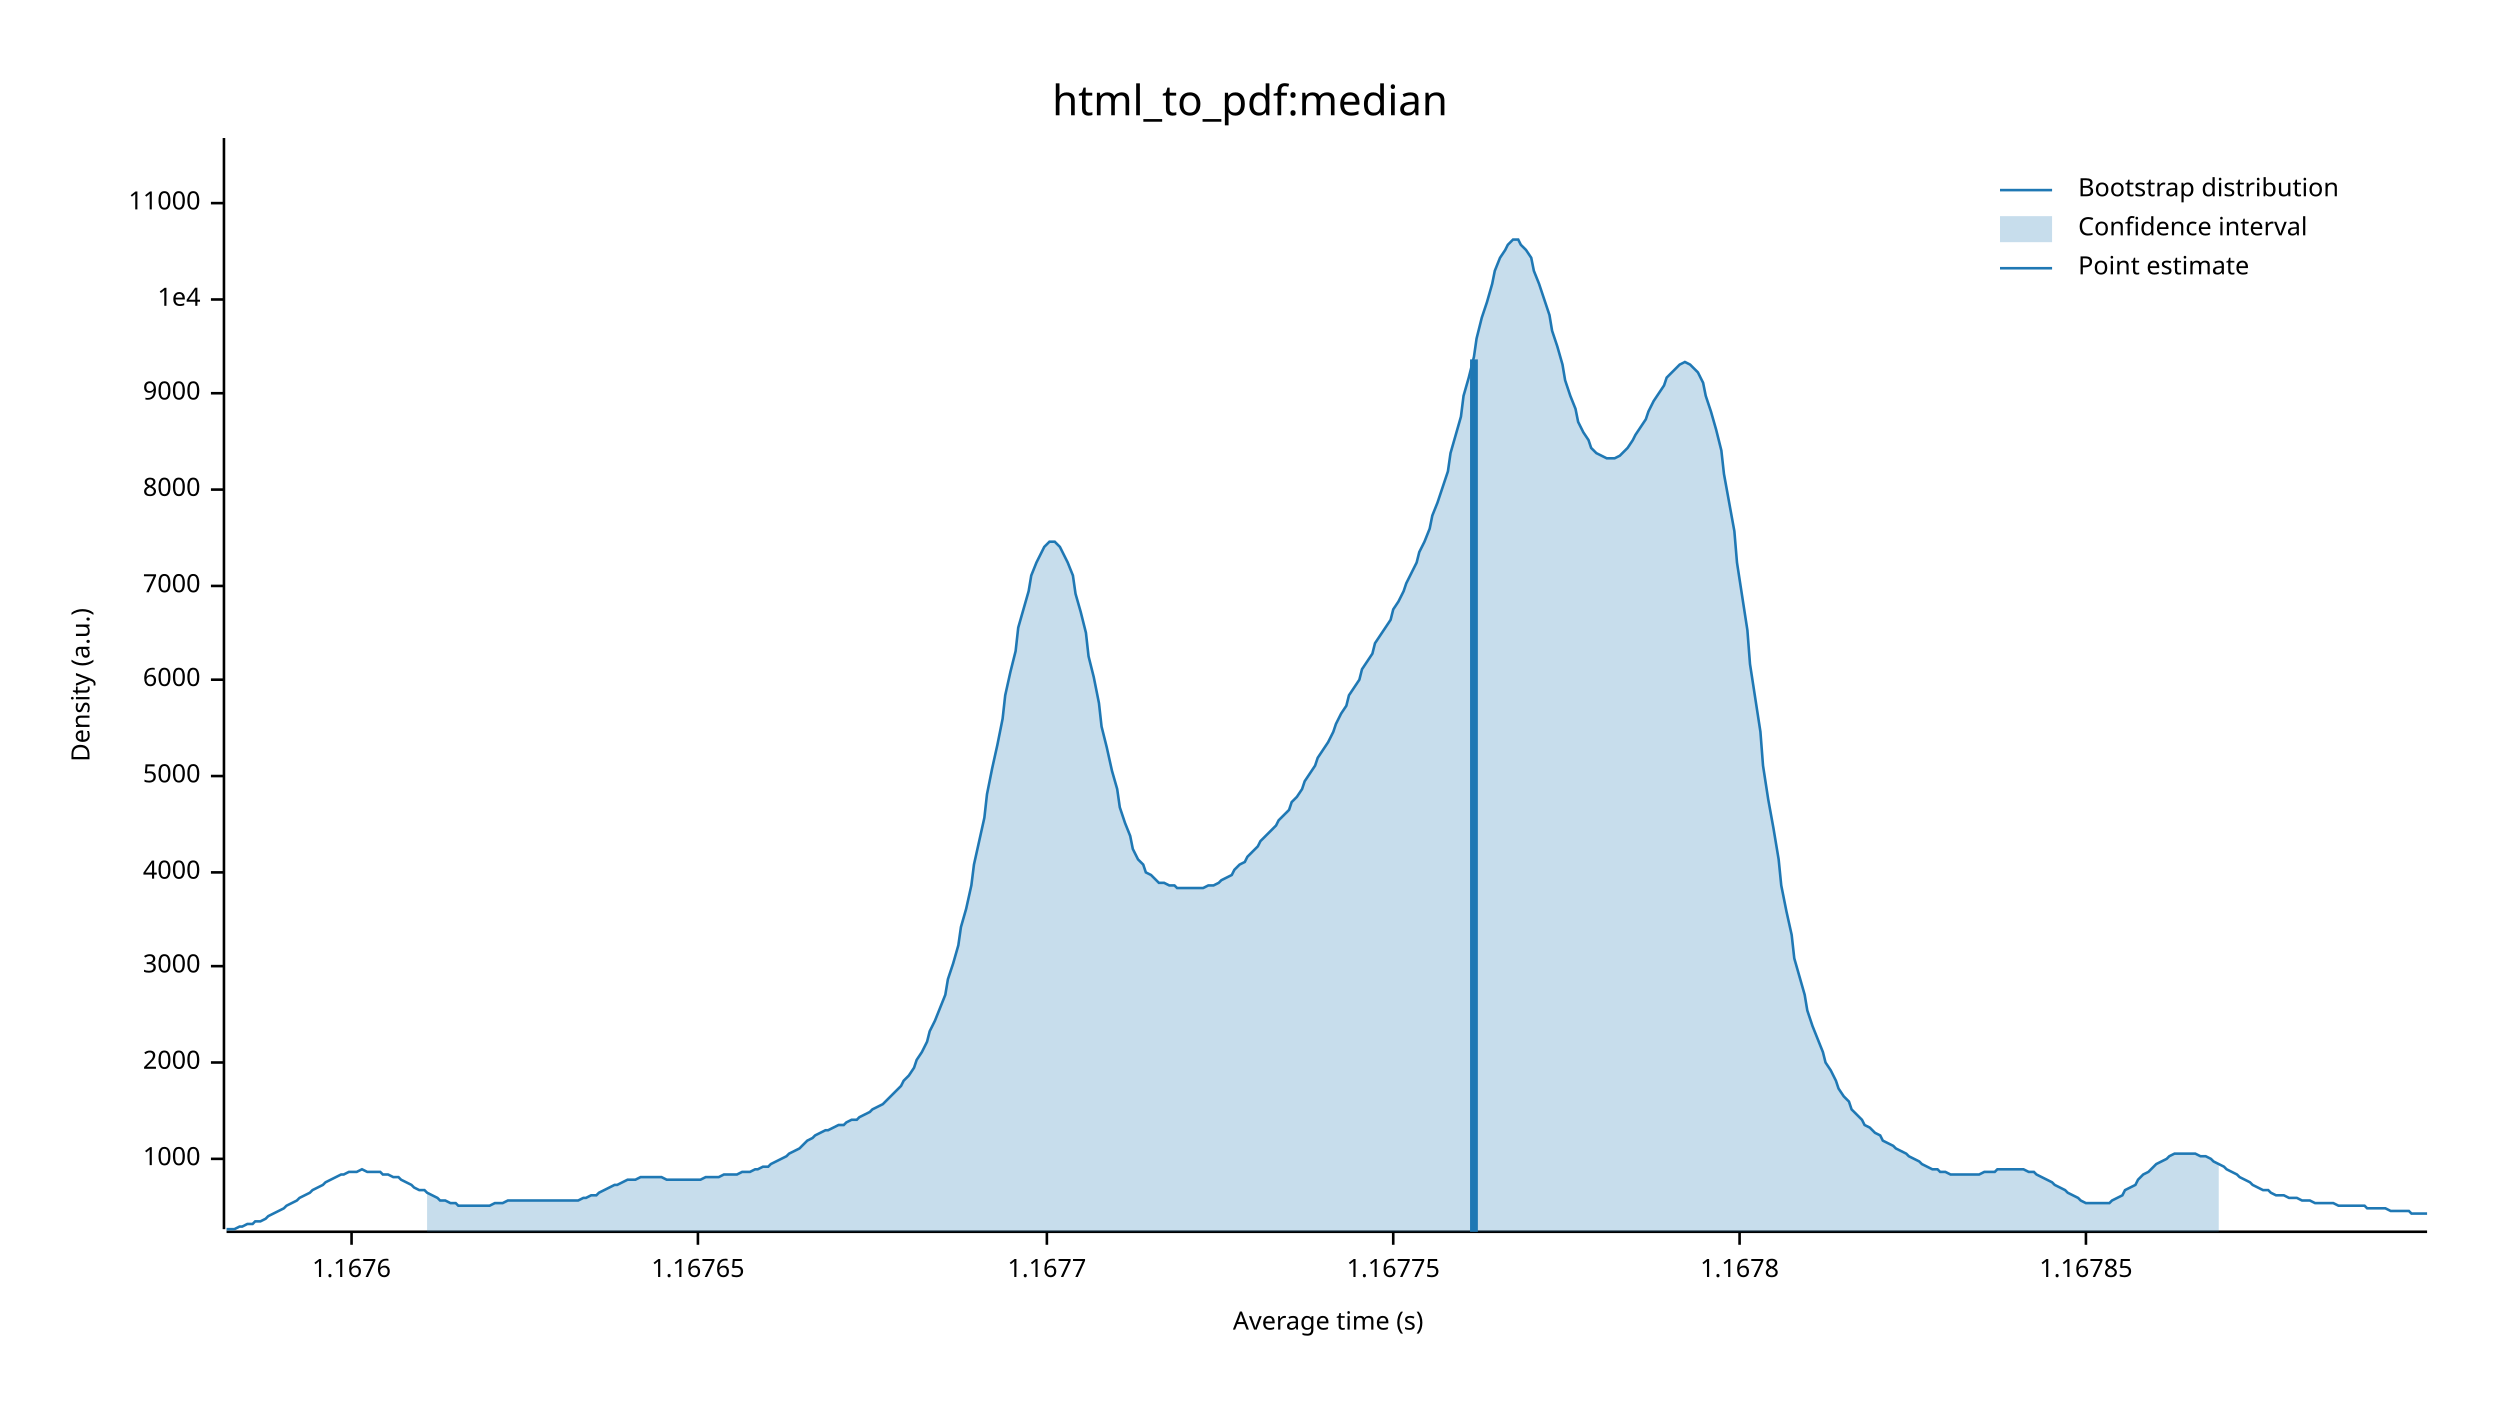
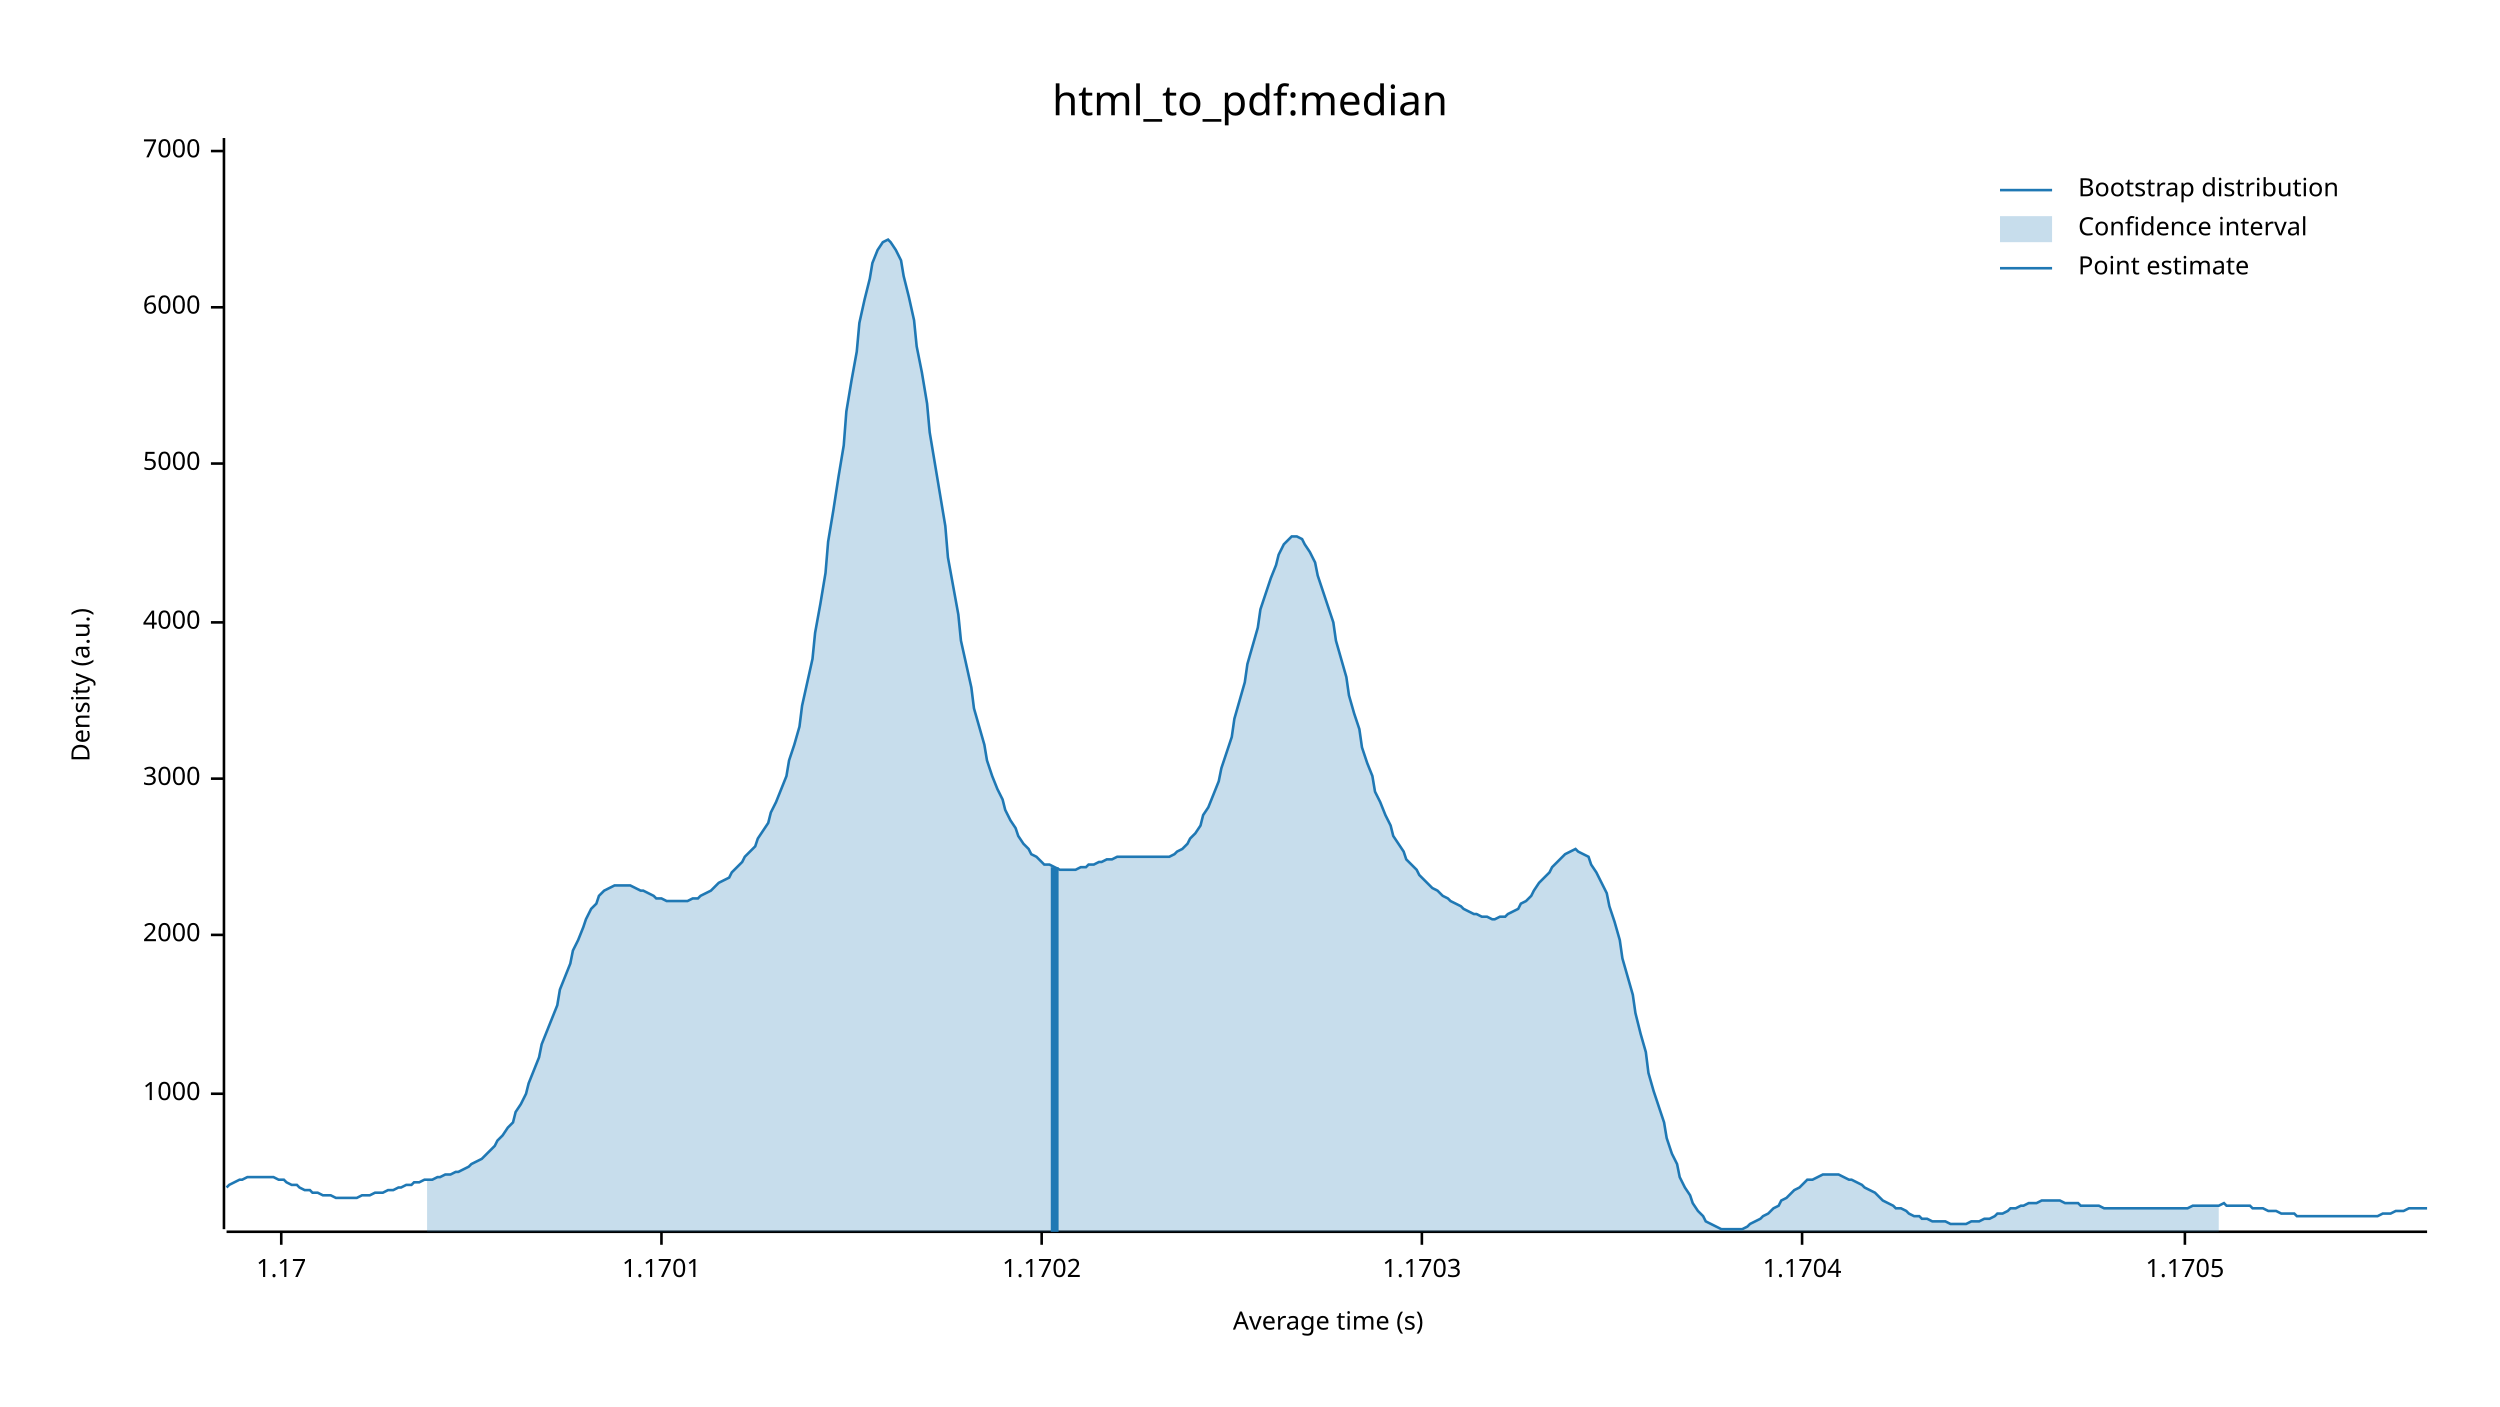
<svg xmlns="http://www.w3.org/2000/svg" width="960" height="540" viewBox="0 0 960 540">
  <text x="480" y="32" dy="0.76em" text-anchor="middle" font-family="sans-serif" font-size="16.129" opacity="1" fill="#000000">
html_to_pdf:median
</text>
  <text x="27" y="263" dy="0.76em" text-anchor="middle" font-family="sans-serif" font-size="9.677" opacity="1" fill="#000000" transform="rotate(270, 27, 263)">
Density (a.u.)
</text>
  <text x="510" y="513" dy="-0.5ex" text-anchor="middle" font-family="sans-serif" font-size="9.677" opacity="1" fill="#000000">
Average time (s)
</text>
  <polyline fill="none" opacity="1" stroke="#000000" stroke-width="1" points="86,53 86,472 " />
-   <text x="77" y="445" dy="0.5ex" text-anchor="end" font-family="sans-serif" font-size="9.677" opacity="1" fill="#000000">
+   <text x="77" y="420" dy="0.5ex" text-anchor="end" font-family="sans-serif" font-size="9.677" opacity="1" fill="#000000">
1000
</text>
-   <polyline fill="none" opacity="1" stroke="#000000" stroke-width="1" points="81,445 86,445 " />
-   <text x="77" y="408" dy="0.5ex" text-anchor="end" font-family="sans-serif" font-size="9.677" opacity="1" fill="#000000">
+   <polyline fill="none" opacity="1" stroke="#000000" stroke-width="1" points="81,420 86,420 " />
+   <text x="77" y="359" dy="0.5ex" text-anchor="end" font-family="sans-serif" font-size="9.677" opacity="1" fill="#000000">
2000
</text>
-   <polyline fill="none" opacity="1" stroke="#000000" stroke-width="1" points="81,408 86,408 " />
-   <text x="77" y="371" dy="0.5ex" text-anchor="end" font-family="sans-serif" font-size="9.677" opacity="1" fill="#000000">
+   <polyline fill="none" opacity="1" stroke="#000000" stroke-width="1" points="81,359 86,359 " />
+   <text x="77" y="299" dy="0.5ex" text-anchor="end" font-family="sans-serif" font-size="9.677" opacity="1" fill="#000000">
3000
</text>
-   <polyline fill="none" opacity="1" stroke="#000000" stroke-width="1" points="81,371 86,371 " />
-   <text x="77" y="335" dy="0.5ex" text-anchor="end" font-family="sans-serif" font-size="9.677" opacity="1" fill="#000000">
+   <polyline fill="none" opacity="1" stroke="#000000" stroke-width="1" points="81,299 86,299 " />
+   <text x="77" y="239" dy="0.5ex" text-anchor="end" font-family="sans-serif" font-size="9.677" opacity="1" fill="#000000">
4000
</text>
-   <polyline fill="none" opacity="1" stroke="#000000" stroke-width="1" points="81,335 86,335 " />
-   <text x="77" y="298" dy="0.5ex" text-anchor="end" font-family="sans-serif" font-size="9.677" opacity="1" fill="#000000">
+   <polyline fill="none" opacity="1" stroke="#000000" stroke-width="1" points="81,239 86,239 " />
+   <text x="77" y="178" dy="0.5ex" text-anchor="end" font-family="sans-serif" font-size="9.677" opacity="1" fill="#000000">
5000
</text>
-   <polyline fill="none" opacity="1" stroke="#000000" stroke-width="1" points="81,298 86,298 " />
-   <text x="77" y="261" dy="0.5ex" text-anchor="end" font-family="sans-serif" font-size="9.677" opacity="1" fill="#000000">
+   <polyline fill="none" opacity="1" stroke="#000000" stroke-width="1" points="81,178 86,178 " />
+   <text x="77" y="118" dy="0.5ex" text-anchor="end" font-family="sans-serif" font-size="9.677" opacity="1" fill="#000000">
6000
</text>
-   <polyline fill="none" opacity="1" stroke="#000000" stroke-width="1" points="81,261 86,261 " />
-   <text x="77" y="225" dy="0.5ex" text-anchor="end" font-family="sans-serif" font-size="9.677" opacity="1" fill="#000000">
+   <polyline fill="none" opacity="1" stroke="#000000" stroke-width="1" points="81,118 86,118 " />
+   <text x="77" y="58" dy="0.5ex" text-anchor="end" font-family="sans-serif" font-size="9.677" opacity="1" fill="#000000">
7000
</text>
-   <polyline fill="none" opacity="1" stroke="#000000" stroke-width="1" points="81,225 86,225 " />
-   <text x="77" y="188" dy="0.5ex" text-anchor="end" font-family="sans-serif" font-size="9.677" opacity="1" fill="#000000">
- 8000
+   <polyline fill="none" opacity="1" stroke="#000000" stroke-width="1" points="81,58 86,58 " />
+   <polyline fill="none" opacity="1" stroke="#000000" stroke-width="1" points="87,473 932,473 " />
+   <text x="108" y="483" dy="0.76em" text-anchor="middle" font-family="sans-serif" font-size="9.677" opacity="1" fill="#000000">
+ 1.17
</text>
-   <polyline fill="none" opacity="1" stroke="#000000" stroke-width="1" points="81,188 86,188 " />
-   <text x="77" y="151" dy="0.5ex" text-anchor="end" font-family="sans-serif" font-size="9.677" opacity="1" fill="#000000">
- 9000
+   <polyline fill="none" opacity="1" stroke="#000000" stroke-width="1" points="108,473 108,478 " />
+   <text x="254" y="483" dy="0.76em" text-anchor="middle" font-family="sans-serif" font-size="9.677" opacity="1" fill="#000000">
+ 1.1701
</text>
-   <polyline fill="none" opacity="1" stroke="#000000" stroke-width="1" points="81,151 86,151 " />
-   <text x="77" y="115" dy="0.5ex" text-anchor="end" font-family="sans-serif" font-size="9.677" opacity="1" fill="#000000">
- 1e4
+   <polyline fill="none" opacity="1" stroke="#000000" stroke-width="1" points="254,473 254,478 " />
+   <text x="400" y="483" dy="0.76em" text-anchor="middle" font-family="sans-serif" font-size="9.677" opacity="1" fill="#000000">
+ 1.1702
</text>
-   <polyline fill="none" opacity="1" stroke="#000000" stroke-width="1" points="81,115 86,115 " />
-   <text x="77" y="78" dy="0.5ex" text-anchor="end" font-family="sans-serif" font-size="9.677" opacity="1" fill="#000000">
- 11000
+   <polyline fill="none" opacity="1" stroke="#000000" stroke-width="1" points="400,473 400,478 " />
+   <text x="546" y="483" dy="0.76em" text-anchor="middle" font-family="sans-serif" font-size="9.677" opacity="1" fill="#000000">
+ 1.1703
</text>
-   <polyline fill="none" opacity="1" stroke="#000000" stroke-width="1" points="81,78 86,78 " />
-   <polyline fill="none" opacity="1" stroke="#000000" stroke-width="1" points="87,473 932,473 " />
-   <text x="135" y="483" dy="0.76em" text-anchor="middle" font-family="sans-serif" font-size="9.677" opacity="1" fill="#000000">
- 1.1676
+   <polyline fill="none" opacity="1" stroke="#000000" stroke-width="1" points="546,473 546,478 " />
+   <text x="692" y="483" dy="0.76em" text-anchor="middle" font-family="sans-serif" font-size="9.677" opacity="1" fill="#000000">
+ 1.1704
</text>
-   <polyline fill="none" opacity="1" stroke="#000000" stroke-width="1" points="135,473 135,478 " />
-   <text x="268" y="483" dy="0.76em" text-anchor="middle" font-family="sans-serif" font-size="9.677" opacity="1" fill="#000000">
- 1.16765
+   <polyline fill="none" opacity="1" stroke="#000000" stroke-width="1" points="692,473 692,478 " />
+   <text x="839" y="483" dy="0.76em" text-anchor="middle" font-family="sans-serif" font-size="9.677" opacity="1" fill="#000000">
+ 1.1705
</text>
-   <polyline fill="none" opacity="1" stroke="#000000" stroke-width="1" points="268,473 268,478 " />
-   <text x="402" y="483" dy="0.76em" text-anchor="middle" font-family="sans-serif" font-size="9.677" opacity="1" fill="#000000">
- 1.1677
- </text>
-   <polyline fill="none" opacity="1" stroke="#000000" stroke-width="1" points="402,473 402,478 " />
-   <text x="535" y="483" dy="0.76em" text-anchor="middle" font-family="sans-serif" font-size="9.677" opacity="1" fill="#000000">
- 1.16775
- </text>
-   <polyline fill="none" opacity="1" stroke="#000000" stroke-width="1" points="535,473 535,478 " />
-   <text x="668" y="483" dy="0.76em" text-anchor="middle" font-family="sans-serif" font-size="9.677" opacity="1" fill="#000000">
- 1.1678
- </text>
-   <polyline fill="none" opacity="1" stroke="#000000" stroke-width="1" points="668,473 668,478 " />
-   <text x="801" y="483" dy="0.76em" text-anchor="middle" font-family="sans-serif" font-size="9.677" opacity="1" fill="#000000">
- 1.16785
- </text>
-   <polyline fill="none" opacity="1" stroke="#000000" stroke-width="1" points="801,473 801,478 " />
-   <polyline fill="none" opacity="1" stroke="#1F78B4" stroke-width="1" points="87,472 88,472 90,472 92,471 93,471 95,470 97,470 98,469 100,469 102,468 103,467 105,466 107,465 109,464 110,463 112,462 114,461 115,460 117,459 119,458 120,457 122,456 124,455 125,454 127,453 129,452 131,451 132,451 134,450 136,450 137,450 139,449 141,450 142,450 144,450 146,450 147,451 149,451 151,452 153,452 154,453 156,454 158,455 159,456 161,457 163,457 164,458 166,459 168,460 169,461 171,461 173,462 175,462 176,463 178,463 180,463 181,463 183,463 185,463 186,463 188,463 190,462 191,462 193,462 195,461 197,461 198,461 200,461 202,461 203,461 205,461 207,461 208,461 210,461 212,461 214,461 215,461 217,461 219,461 220,461 222,461 224,460 225,460 227,459 229,459 230,458 232,457 234,456 236,455 237,455 239,454 241,453 242,453 244,453 246,452 247,452 249,452 251,452 252,452 254,452 256,453 258,453 259,453 261,453 263,453 264,453 266,453 268,453 269,453 271,452 273,452 274,452 276,452 278,451 280,451 281,451 283,451 285,450 286,450 288,450 290,449 291,449 293,448 295,448 296,447 298,446 300,445 302,444 303,443 305,442 307,441 308,440 310,438 312,437 313,436 315,435 317,434 318,434 320,433 322,432 324,432 325,431 327,430 329,430 330,429 332,428 334,427 335,426 337,425 339,424 341,422 342,421 344,419 346,417 347,415 349,413 351,410 352,407 354,404 356,400 357,396 359,392 361,387 363,382 364,376 366,370 368,363 369,356 371,349 373,340 374,332 376,323 378,314 379,305 381,295 383,286 385,276 386,267 388,258 390,250 391,241 393,234 395,227 396,221 398,216 400,212 401,210 403,208 405,208 407,210 408,212 410,216 412,221 413,228 415,235 417,243 418,252 420,260 422,270 423,279 425,287 427,296 429,303 430,310 432,316 434,321 435,326 437,330 439,332 440,335 442,336 444,338 445,339 447,339 449,340 451,340 452,341 454,341 456,341 457,341 459,341 461,341 462,341 464,340 466,340 468,339 469,338 471,337 473,336 474,334 476,332 478,331 479,329 481,327 483,325 484,323 486,321 488,319 490,317 491,315 493,313 495,311 496,308 498,306 500,303 501,300 503,297 505,294 506,291 508,288 510,285 512,281 513,278 515,274 517,271 518,267 520,264 522,261 523,257 525,254 527,251 528,247 530,244 532,241 534,238 535,234 537,231 539,227 540,224 542,220 544,216 545,212 547,208 549,203 550,198 552,193 554,187 556,181 557,174 559,167 561,160 562,152 564,145 566,137 567,130 569,122 571,116 573,109 574,104 576,99 578,96 579,94 581,92 583,92 584,94 586,96 588,99 589,104 591,109 593,115 595,121 596,127 598,133 600,140 601,146 603,152 605,157 606,162 608,166 610,169 611,172 613,174 615,175 617,176 618,176 620,176 622,175 623,174 625,172 627,169 628,167 630,164 632,161 633,158 635,154 637,151 639,148 640,145 642,143 644,141 645,140 647,139 649,140 650,141 652,143 654,147 655,152 657,158 659,165 661,173 662,182 664,193 666,204 667,216 669,229 671,242 672,255 674,268 676,281 677,294 679,307 681,318 683,330 684,340 686,350 688,359 689,368 691,375 693,382 694,388 696,394 698,399 700,404 701,408 703,411 705,415 706,418 708,421 710,423 711,426 713,428 715,430 716,432 718,433 720,435 722,436 723,438 725,439 727,440 728,441 730,442 732,443 733,444 735,445 737,446 738,447 740,448 742,449 744,449 745,450 747,450 749,451 750,451 752,451 754,451 755,451 757,451 759,451 760,451 762,450 764,450 766,450 767,449 769,449 771,449 772,449 774,449 776,449 777,449 779,450 781,450 782,451 784,452 786,453 788,454 789,455 791,456 793,457 794,458 796,459 798,460 799,461 801,462 803,462 804,462 806,462 808,462 810,462 811,461 813,460 815,459 816,457 818,456 820,455 821,453 823,451 825,450 827,448 828,447 830,446 832,445 833,444 835,443 837,443 838,443 840,443 842,443 843,443 845,444 847,444 849,445 850,446 852,447 854,448 855,449 857,450 859,451 860,452 862,453 864,454 865,455 867,456 869,457 871,457 872,458 874,459 876,459 877,459 879,460 881,460 882,460 884,461 886,461 887,461 889,462 891,462 893,462 894,462 896,462 898,463 899,463 901,463 903,463 904,463 906,463 908,463 909,464 911,464 913,464 915,464 916,464 918,465 920,465 921,465 923,465 925,465 926,466 928,466 930,466 932,466 " />
-   <polygon opacity="0.25" fill="#1F78B4" points="164,458 166,459 168,460 169,461 171,461 173,462 175,462 176,463 178,463 180,463 181,463 183,463 185,463 186,463 188,463 190,462 191,462 193,462 195,461 197,461 198,461 200,461 202,461 203,461 205,461 207,461 208,461 210,461 212,461 214,461 215,461 217,461 219,461 220,461 222,461 224,460 225,460 227,459 229,459 230,458 232,457 234,456 236,455 237,455 239,454 241,453 242,453 244,453 246,452 247,452 249,452 251,452 252,452 254,452 256,453 258,453 259,453 261,453 263,453 264,453 266,453 268,453 269,453 271,452 273,452 274,452 276,452 278,451 280,451 281,451 283,451 285,450 286,450 288,450 290,449 291,449 293,448 295,448 296,447 298,446 300,445 302,444 303,443 305,442 307,441 308,440 310,438 312,437 313,436 315,435 317,434 318,434 320,433 322,432 324,432 325,431 327,430 329,430 330,429 332,428 334,427 335,426 337,425 339,424 341,422 342,421 344,419 346,417 347,415 349,413 351,410 352,407 354,404 356,400 357,396 359,392 361,387 363,382 364,376 366,370 368,363 369,356 371,349 373,340 374,332 376,323 378,314 379,305 381,295 383,286 385,276 386,267 388,258 390,250 391,241 393,234 395,227 396,221 398,216 400,212 401,210 403,208 405,208 407,210 408,212 410,216 412,221 413,228 415,235 417,243 418,252 420,260 422,270 423,279 425,287 427,296 429,303 430,310 432,316 434,321 435,326 437,330 439,332 440,335 442,336 444,338 445,339 447,339 449,340 451,340 452,341 454,341 456,341 457,341 459,341 461,341 462,341 464,340 466,340 468,339 469,338 471,337 473,336 474,334 476,332 478,331 479,329 481,327 483,325 484,323 486,321 488,319 490,317 491,315 493,313 495,311 496,308 498,306 500,303 501,300 503,297 505,294 506,291 508,288 510,285 512,281 513,278 515,274 517,271 518,267 520,264 522,261 523,257 525,254 527,251 528,247 530,244 532,241 534,238 535,234 537,231 539,227 540,224 542,220 544,216 545,212 547,208 549,203 550,198 552,193 554,187 556,181 557,174 559,167 561,160 562,152 564,145 566,137 567,130 569,122 571,116 573,109 574,104 576,99 578,96 579,94 581,92 583,92 584,94 586,96 588,99 589,104 591,109 593,115 595,121 596,127 598,133 600,140 601,146 603,152 605,157 606,162 608,166 610,169 611,172 613,174 615,175 617,176 618,176 620,176 622,175 623,174 625,172 627,169 628,167 630,164 632,161 633,158 635,154 637,151 639,148 640,145 642,143 644,141 645,140 647,139 649,140 650,141 652,143 654,147 655,152 657,158 659,165 661,173 662,182 664,193 666,204 667,216 669,229 671,242 672,255 674,268 676,281 677,294 679,307 681,318 683,330 684,340 686,350 688,359 689,368 691,375 693,382 694,388 696,394 698,399 700,404 701,408 703,411 705,415 706,418 708,421 710,423 711,426 713,428 715,430 716,432 718,433 720,435 722,436 723,438 725,439 727,440 728,441 730,442 732,443 733,444 735,445 737,446 738,447 740,448 742,449 744,449 745,450 747,450 749,451 750,451 752,451 754,451 755,451 757,451 759,451 760,451 762,450 764,450 766,450 767,449 769,449 771,449 772,449 774,449 776,449 777,449 779,450 781,450 782,451 784,452 786,453 788,454 789,455 791,456 793,457 794,458 796,459 798,460 799,461 801,462 803,462 804,462 806,462 808,462 810,462 811,461 813,460 815,459 816,457 818,456 820,455 821,453 823,451 825,450 827,448 828,447 830,446 832,445 833,444 835,443 837,443 838,443 840,443 842,443 843,443 845,444 847,444 849,445 850,446 852,447 852,473 164,473 " />
-   <polyline fill="none" opacity="1" stroke="#1F78B4" stroke-width="3" points="566,473 566,138 " />
+   <polyline fill="none" opacity="1" stroke="#000000" stroke-width="1" points="839,473 839,478 " />
+   <polyline fill="none" opacity="1" stroke="#1F78B4" stroke-width="1" points="87,456 88,455 90,454 92,453 93,453 95,452 97,452 98,452 100,452 102,452 103,452 105,452 107,453 109,453 110,454 112,455 114,455 115,456 117,457 119,457 120,458 122,458 124,459 125,459 127,459 129,460 131,460 132,460 134,460 136,460 137,460 139,459 141,459 142,459 144,458 146,458 147,458 149,457 151,457 153,456 154,456 156,455 158,455 159,454 161,454 163,453 164,453 166,453 168,452 169,452 171,451 173,451 175,450 176,450 178,449 180,448 181,447 183,446 185,445 186,444 188,442 190,440 191,438 193,436 195,433 197,431 198,427 200,424 202,420 203,416 205,411 207,406 208,401 210,396 212,391 214,386 215,380 217,375 219,370 220,365 222,361 224,356 225,353 227,349 229,347 230,344 232,342 234,341 236,340 237,340 239,340 241,340 242,340 244,341 246,342 247,342 249,343 251,344 252,345 254,345 256,346 258,346 259,346 261,346 263,346 264,346 266,345 268,345 269,344 271,343 273,342 274,341 276,339 278,338 280,337 281,335 283,333 285,331 286,329 288,327 290,325 291,322 293,319 295,316 296,312 298,308 300,303 302,298 303,292 305,286 307,279 308,271 310,262 312,253 313,243 315,232 317,220 318,208 320,196 322,183 324,171 325,158 327,146 329,135 330,124 332,115 334,107 335,101 337,96 339,93 341,92 342,93 344,96 346,100 347,106 349,114 351,123 352,133 354,143 356,155 357,166 359,178 361,190 363,202 364,214 366,225 368,236 369,246 371,255 373,264 374,272 376,279 378,286 379,292 381,298 383,303 385,307 386,311 388,315 390,318 391,321 393,324 395,326 396,328 398,329 400,331 401,332 403,332 405,333 407,334 408,334 410,334 412,334 413,334 415,333 417,333 418,332 420,332 422,331 423,331 425,330 427,330 429,329 430,329 432,329 434,329 435,329 437,329 439,329 440,329 442,329 444,329 445,329 447,329 449,329 451,328 452,327 454,326 456,324 457,322 459,320 461,317 462,313 464,310 466,305 468,300 469,295 471,289 473,283 474,276 476,269 478,262 479,255 481,248 483,241 484,234 486,228 488,222 490,217 491,213 493,209 495,207 496,206 498,206 500,207 501,209 503,212 505,216 506,221 508,227 510,233 512,239 513,246 515,253 517,260 518,267 520,274 522,280 523,287 525,293 527,298 528,304 530,308 532,313 534,317 535,321 537,324 539,327 540,330 542,332 544,334 545,336 547,338 549,340 550,341 552,342 554,344 556,345 557,346 559,347 561,348 562,349 564,350 566,351 567,351 569,352 571,352 573,353 574,353 576,352 578,352 579,351 581,350 583,349 584,347 586,346 588,344 589,342 591,339 593,337 595,335 596,333 598,331 600,329 601,328 603,327 605,326 606,327 608,328 610,329 611,332 613,335 615,339 617,343 618,348 620,354 622,361 623,368 625,375 627,382 628,389 630,397 632,404 633,412 635,419 637,425 639,431 640,437 642,443 644,447 645,452 647,456 649,459 650,462 652,465 654,467 655,469 657,470 659,471 661,472 662,472 664,472 666,472 667,472 669,472 671,471 672,470 674,469 676,468 677,467 679,466 681,464 683,463 684,461 686,460 688,458 689,457 691,456 693,454 694,453 696,453 698,452 700,451 701,451 703,451 705,451 706,451 708,452 710,453 711,453 713,454 715,455 716,456 718,457 720,458 722,460 723,461 725,462 727,463 728,464 730,464 732,465 733,466 735,467 737,467 738,468 740,468 742,469 744,469 745,469 747,469 749,470 750,470 752,470 754,470 755,470 757,469 759,469 760,469 762,468 764,468 766,467 767,466 769,466 771,465 772,464 774,464 776,463 777,463 779,462 781,462 782,462 784,461 786,461 788,461 789,461 791,461 793,462 794,462 796,462 798,462 799,463 801,463 803,463 804,463 806,463 808,464 810,464 811,464 813,464 815,464 816,464 818,464 820,464 821,464 823,464 825,464 827,464 828,464 830,464 832,464 833,464 835,464 837,464 838,464 840,464 842,463 843,463 845,463 847,463 849,463 850,463 852,463 854,462 855,463 857,463 859,463 860,463 862,463 864,463 865,464 867,464 869,464 871,465 872,465 874,465 876,466 877,466 879,466 881,466 882,467 884,467 886,467 887,467 889,467 891,467 893,467 894,467 896,467 898,467 899,467 901,467 903,467 904,467 906,467 908,467 909,467 911,467 913,467 915,466 916,466 918,466 920,465 921,465 923,465 925,464 926,464 928,464 930,464 932,464 " />
+   <polygon opacity="0.25" fill="#1F78B4" points="164,453 166,453 168,452 169,452 171,451 173,451 175,450 176,450 178,449 180,448 181,447 183,446 185,445 186,444 188,442 190,440 191,438 193,436 195,433 197,431 198,427 200,424 202,420 203,416 205,411 207,406 208,401 210,396 212,391 214,386 215,380 217,375 219,370 220,365 222,361 224,356 225,353 227,349 229,347 230,344 232,342 234,341 236,340 237,340 239,340 241,340 242,340 244,341 246,342 247,342 249,343 251,344 252,345 254,345 256,346 258,346 259,346 261,346 263,346 264,346 266,345 268,345 269,344 271,343 273,342 274,341 276,339 278,338 280,337 281,335 283,333 285,331 286,329 288,327 290,325 291,322 293,319 295,316 296,312 298,308 300,303 302,298 303,292 305,286 307,279 308,271 310,262 312,253 313,243 315,232 317,220 318,208 320,196 322,183 324,171 325,158 327,146 329,135 330,124 332,115 334,107 335,101 337,96 339,93 341,92 342,93 344,96 346,100 347,106 349,114 351,123 352,133 354,143 356,155 357,166 359,178 361,190 363,202 364,214 366,225 368,236 369,246 371,255 373,264 374,272 376,279 378,286 379,292 381,298 383,303 385,307 386,311 388,315 390,318 391,321 393,324 395,326 396,328 398,329 400,331 401,332 403,332 405,333 407,334 408,334 410,334 412,334 413,334 415,333 417,333 418,332 420,332 422,331 423,331 425,330 427,330 429,329 430,329 432,329 434,329 435,329 437,329 439,329 440,329 442,329 444,329 445,329 447,329 449,329 451,328 452,327 454,326 456,324 457,322 459,320 461,317 462,313 464,310 466,305 468,300 469,295 471,289 473,283 474,276 476,269 478,262 479,255 481,248 483,241 484,234 486,228 488,222 490,217 491,213 493,209 495,207 496,206 498,206 500,207 501,209 503,212 505,216 506,221 508,227 510,233 512,239 513,246 515,253 517,260 518,267 520,274 522,280 523,287 525,293 527,298 528,304 530,308 532,313 534,317 535,321 537,324 539,327 540,330 542,332 544,334 545,336 547,338 549,340 550,341 552,342 554,344 556,345 557,346 559,347 561,348 562,349 564,350 566,351 567,351 569,352 571,352 573,353 574,353 576,352 578,352 579,351 581,350 583,349 584,347 586,346 588,344 589,342 591,339 593,337 595,335 596,333 598,331 600,329 601,328 603,327 605,326 606,327 608,328 610,329 611,332 613,335 615,339 617,343 618,348 620,354 622,361 623,368 625,375 627,382 628,389 630,397 632,404 633,412 635,419 637,425 639,431 640,437 642,443 644,447 645,452 647,456 649,459 650,462 652,465 654,467 655,469 657,470 659,471 661,472 662,472 664,472 666,472 667,472 669,472 671,471 672,470 674,469 676,468 677,467 679,466 681,464 683,463 684,461 686,460 688,458 689,457 691,456 693,454 694,453 696,453 698,452 700,451 701,451 703,451 705,451 706,451 708,452 710,453 711,453 713,454 715,455 716,456 718,457 720,458 722,460 723,461 725,462 727,463 728,464 730,464 732,465 733,466 735,467 737,467 738,468 740,468 742,469 744,469 745,469 747,469 749,470 750,470 752,470 754,470 755,470 757,469 759,469 760,469 762,468 764,468 766,467 767,466 769,466 771,465 772,464 774,464 776,463 777,463 779,462 781,462 782,462 784,461 786,461 788,461 789,461 791,461 793,462 794,462 796,462 798,462 799,463 801,463 803,463 804,463 806,463 808,464 810,464 811,464 813,464 815,464 816,464 818,464 820,464 821,464 823,464 825,464 827,464 828,464 830,464 832,464 833,464 835,464 837,464 838,464 840,464 842,463 843,463 845,463 847,463 849,463 850,463 852,463 852,473 164,473 " />
+   <polyline fill="none" opacity="1" stroke="#1F78B4" stroke-width="3" points="405,473 405,333 " />
  <text x="798" y="68" dy="0.76em" text-anchor="start" font-family="sans-serif" font-size="9.677" opacity="1" fill="#000000">
Bootstrap distribution
</text>
  <text x="798" y="83" dy="0.76em" text-anchor="start" font-family="sans-serif" font-size="9.677" opacity="1" fill="#000000">
Confidence interval
</text>
  <text x="798" y="98" dy="0.76em" text-anchor="start" font-family="sans-serif" font-size="9.677" opacity="1" fill="#000000">
Point estimate
</text>
  <polyline fill="none" opacity="1" stroke="#1F78B4" stroke-width="1" points="768,73 788,73 " />
  <rect x="768" y="83" width="20" height="10" opacity="0.25" fill="#1F78B4" stroke="none" />
  <polyline fill="none" opacity="1" stroke="#1F78B4" stroke-width="1" points="768,103 788,103 " />
</svg>
